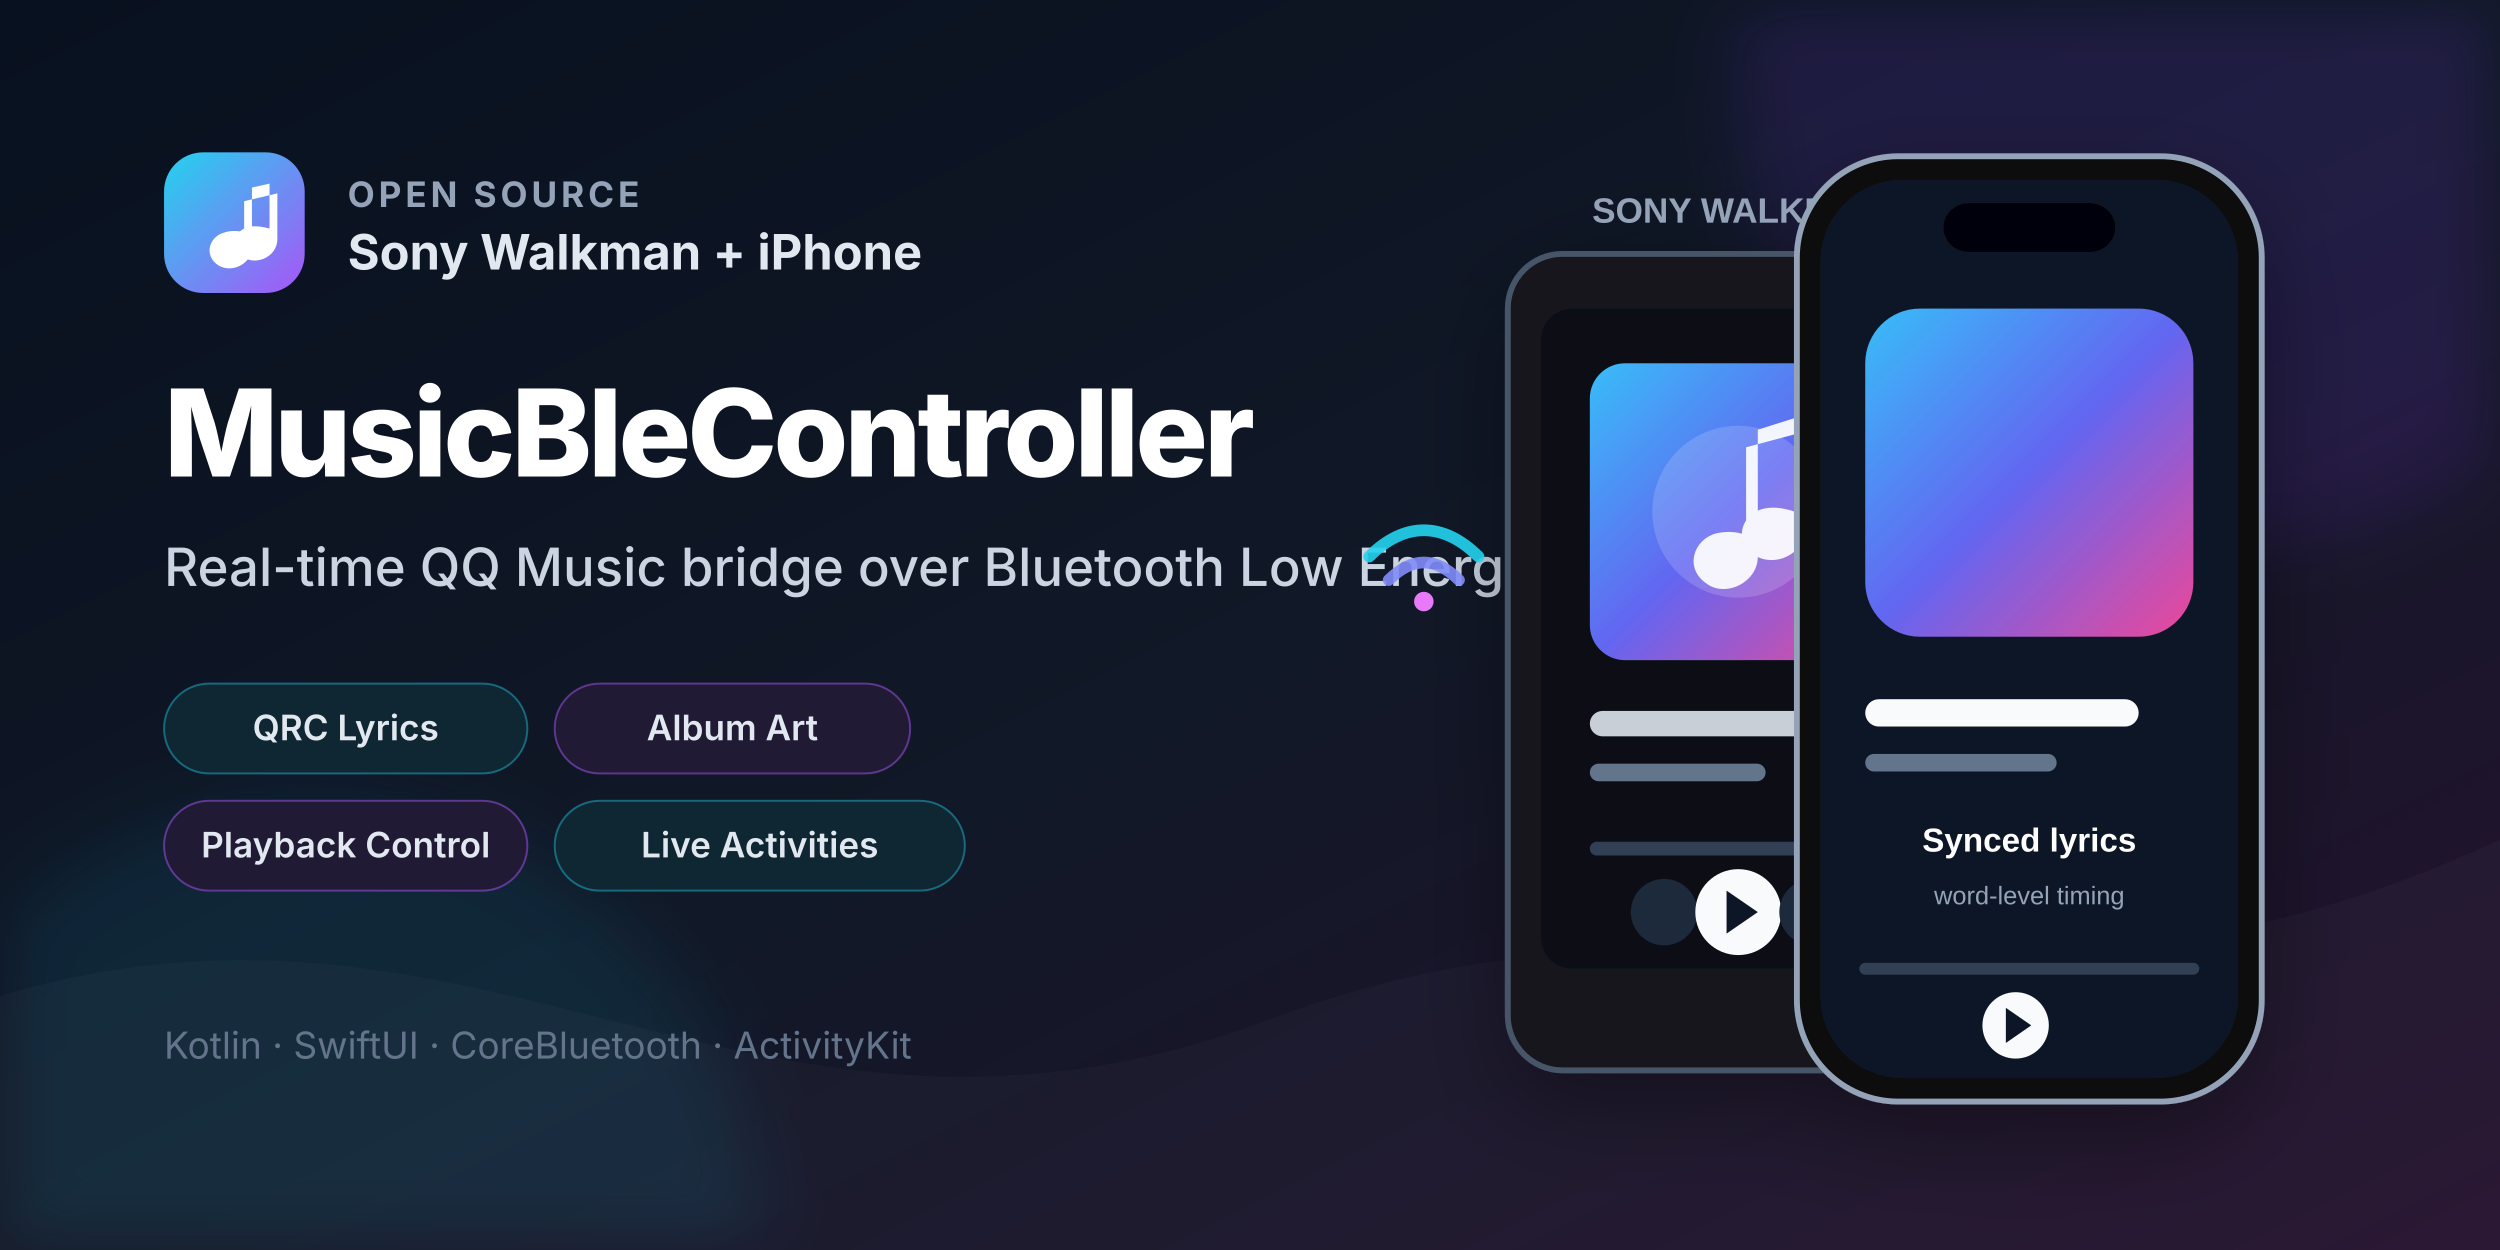
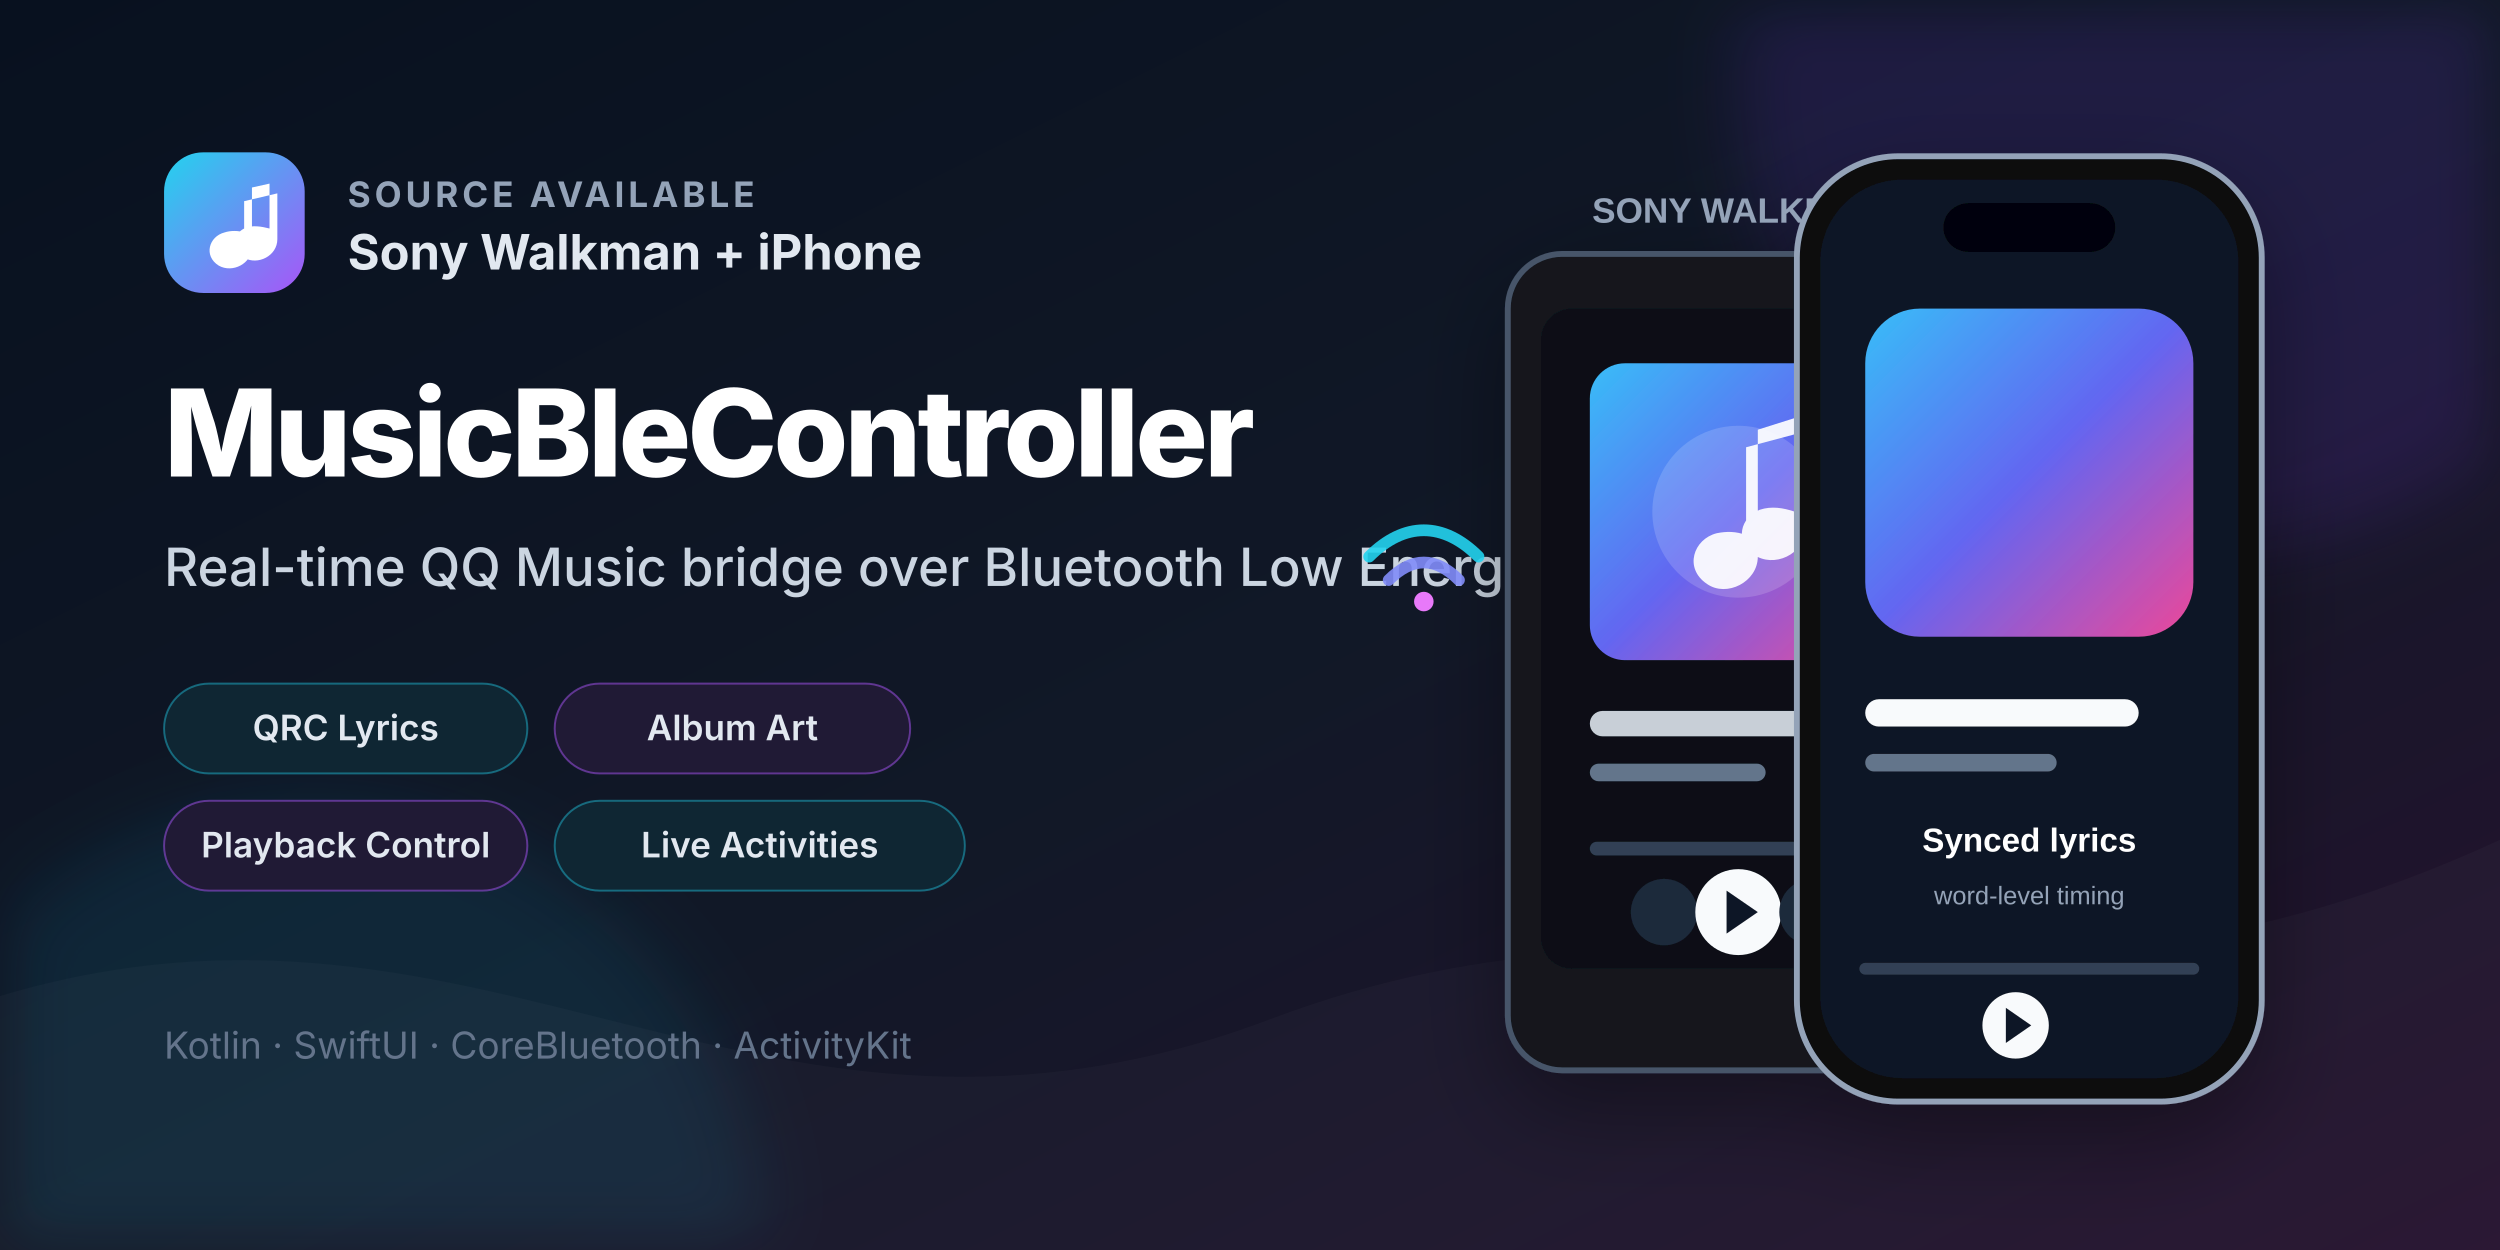
<svg xmlns="http://www.w3.org/2000/svg" width="1280" height="640" viewBox="0 0 1280 640">
  <defs>
    <linearGradient id="background" x1="0" y1="0" x2="1" y2="1">
      <stop offset="0" stop-color="#08111f" />
      <stop offset="0.52" stop-color="#111827" />
      <stop offset="1" stop-color="#26122f" />
    </linearGradient>
    <linearGradient id="accent" x1="0" y1="0" x2="1" y2="1">
      <stop offset="0" stop-color="#22d3ee" />
      <stop offset="1" stop-color="#a855f7" />
    </linearGradient>
    <linearGradient id="cover" x1="0" y1="0" x2="1" y2="1">
      <stop offset="0" stop-color="#38bdf8" />
      <stop offset="0.5" stop-color="#6366f1" />
      <stop offset="1" stop-color="#ec4899" />
    </linearGradient>
    <filter id="shadow" x="-30%" y="-30%" width="160%" height="160%">
      <feDropShadow dx="0" dy="18" stdDeviation="24" flood-color="#000" flood-opacity="0.38" />
    </filter>
    <filter id="glow" x="-100%" y="-100%" width="300%" height="300%">
      <feGaussianBlur stdDeviation="18" />
    </filter>
  </defs>
  <rect width="1280" height="640" fill="url(#background)" />
  <circle cx="1130" cy="40" r="240" fill="#7c3aed" opacity="0.14" filter="url(#glow)" />
  <circle cx="160" cy="640" r="230" fill="#0891b2" opacity="0.13" filter="url(#glow)" />
  <path d="M0 510 C250 435 390 620 650 522 C880 435 1020 550 1280 430 L1280 640 L0 640 Z" fill="#fff" opacity="0.025" />
  <g font-family="Inter, -apple-system, BlinkMacSystemFont, 'Segoe UI', Arial, sans-serif">
    <g transform="translate(84 78)">
      <rect width="72" height="72" rx="20" fill="url(#accent)" />
      <path d="M45 18 V48.5 C45 57 35 62 28 58 C20 53 23 43 31 41 C34 40 38 40 41 41 V25 L58 21 V44.5 C58 53 48 58 41 54 C34 50 35 42 41 39 C45 37 50 38 54 39 V16 Z" fill="#fff" />
-       <text x="94" y="28" fill="#94a3b8" font-size="18" font-weight="650" letter-spacing="2">OPEN SOURCE</text>
+       <text x="94" y="28" fill="#94a3b8" font-size="18" font-weight="650" letter-spacing="2">SOURCE AVAILABLE</text>
      <text x="94" y="60" fill="#e2e8f0" font-size="25" font-weight="700">Sony Walkman + iPhone</text>
    </g>
    <text x="84" y="244" fill="#fff" font-size="62" font-weight="800" letter-spacing="-2">MusicBleController</text>
    <text x="84" y="300" fill="#cbd5e1" font-size="27" font-weight="500">Real-time QQ Music bridge over Bluetooth Low Energy</text>
    <g transform="translate(84 350)" fill="#e2e8f0" font-size="18" font-weight="600">
      <g>
        <rect width="186" height="46" rx="23" fill="#0f2633" stroke="#22d3ee" stroke-opacity="0.42" />
        <text x="93" y="29" text-anchor="middle">QRC Lyrics</text>
      </g>
      <g transform="translate(200 0)">
        <rect width="182" height="46" rx="23" fill="#201a35" stroke="#a855f7" stroke-opacity="0.5" />
        <text x="91" y="29" text-anchor="middle">Album Art</text>
      </g>
      <g transform="translate(0 60)">
        <rect width="186" height="46" rx="23" fill="#201a35" stroke="#a855f7" stroke-opacity="0.5" />
        <text x="93" y="29" text-anchor="middle">Playback Control</text>
      </g>
      <g transform="translate(200 60)">
        <rect width="210" height="46" rx="23" fill="#0f2633" stroke="#22d3ee" stroke-opacity="0.42" />
        <text x="105" y="29" text-anchor="middle">Live Activities</text>
      </g>
    </g>
    <text x="84" y="542" fill="#64748b" font-size="19">Kotlin · SwiftUI · CoreBluetooth · ActivityKit</text>
  </g>
  <g transform="translate(772 78)" filter="url(#shadow)">
    <rect x="0" y="52" width="236" height="418" rx="28" fill="#12161d" stroke="#475569" stroke-width="3" />
    <rect x="17" y="80" width="202" height="338" rx="16" fill="#0b1018" />
    <text x="118" y="36" text-anchor="middle" fill="#94a3b8" font-family="Arial, sans-serif" font-size="18" font-weight="700">SONY WALKMAN</text>
    <rect x="42" y="108" width="152" height="152" rx="18" fill="url(#cover)" />
    <circle cx="118" cy="184" r="44" fill="#fff" opacity="0.16" />
    <path d="M128 142 V207 C128 220 112 228 102 221 C90 213 95 198 107 195 C112 194 117 194 122 196 V151 L152 143 V193 C152 206 136 213 126 206 C116 199 119 187 129 183 C135 181 141 182 147 184 V136 Z" fill="#fff" opacity="0.92" />
    <rect x="42" y="286" width="128" height="13" rx="6.5" fill="#e2e8f0" opacity="0.88" />
    <rect x="42" y="313" width="90" height="9" rx="4.5" fill="#64748b" />
    <rect x="42" y="353" width="152" height="7" rx="3.5" fill="#334155" />
    <circle cx="80" cy="389" r="17" fill="#1e293b" />
    <circle cx="118" cy="389" r="22" fill="#f8fafc" />
    <path d="M112 378 L112 400 L128 389 Z" fill="#111827" />
    <circle cx="156" cy="389" r="17" fill="#1e293b" />
    <g transform="translate(148 2)">
      <rect x="0" y="0" width="238" height="484" rx="52" fill="#080a0f" stroke="#94a3b8" stroke-width="3" />
      <rect x="12" y="12" width="214" height="460" rx="42" fill="#101825" />
      <rect x="75" y="24" width="88" height="25" rx="13" fill="#020407" />
      <rect x="35" y="78" width="168" height="168" rx="28" fill="url(#cover)" />
      <rect x="35" y="278" width="140" height="14" rx="7" fill="#f8fafc" />
      <rect x="35" y="306" width="98" height="9" rx="4.5" fill="#64748b" />
      <text x="119" y="356" text-anchor="middle" fill="#fff" font-family="Arial, sans-serif" font-size="17" font-weight="700">Synced lyrics</text>
      <text x="119" y="383" text-anchor="middle" fill="#94a3b8" font-family="Arial, sans-serif" font-size="13">word-level timing</text>
      <line x1="35" y1="416" x2="203" y2="416" stroke="#334155" stroke-width="6" stroke-linecap="round" />
      <circle cx="112" cy="445" r="17" fill="#f8fafc" />
      <path d="M107 436 L107 454 L120 445 Z" fill="#111827" />
    </g>
  </g>
  <g fill="none" stroke-linecap="round" transform="translate(701 265)">
    <path d="M0 20 C18 2 38 2 56 20" stroke="#22d3ee" stroke-width="6" opacity="0.9" />
    <path d="M10 32 C22 20 34 20 46 32" stroke="#818cf8" stroke-width="6" opacity="0.9" />
    <circle cx="28" cy="43" r="5" fill="#e879f9" stroke="none" />
  </g>
</svg>
